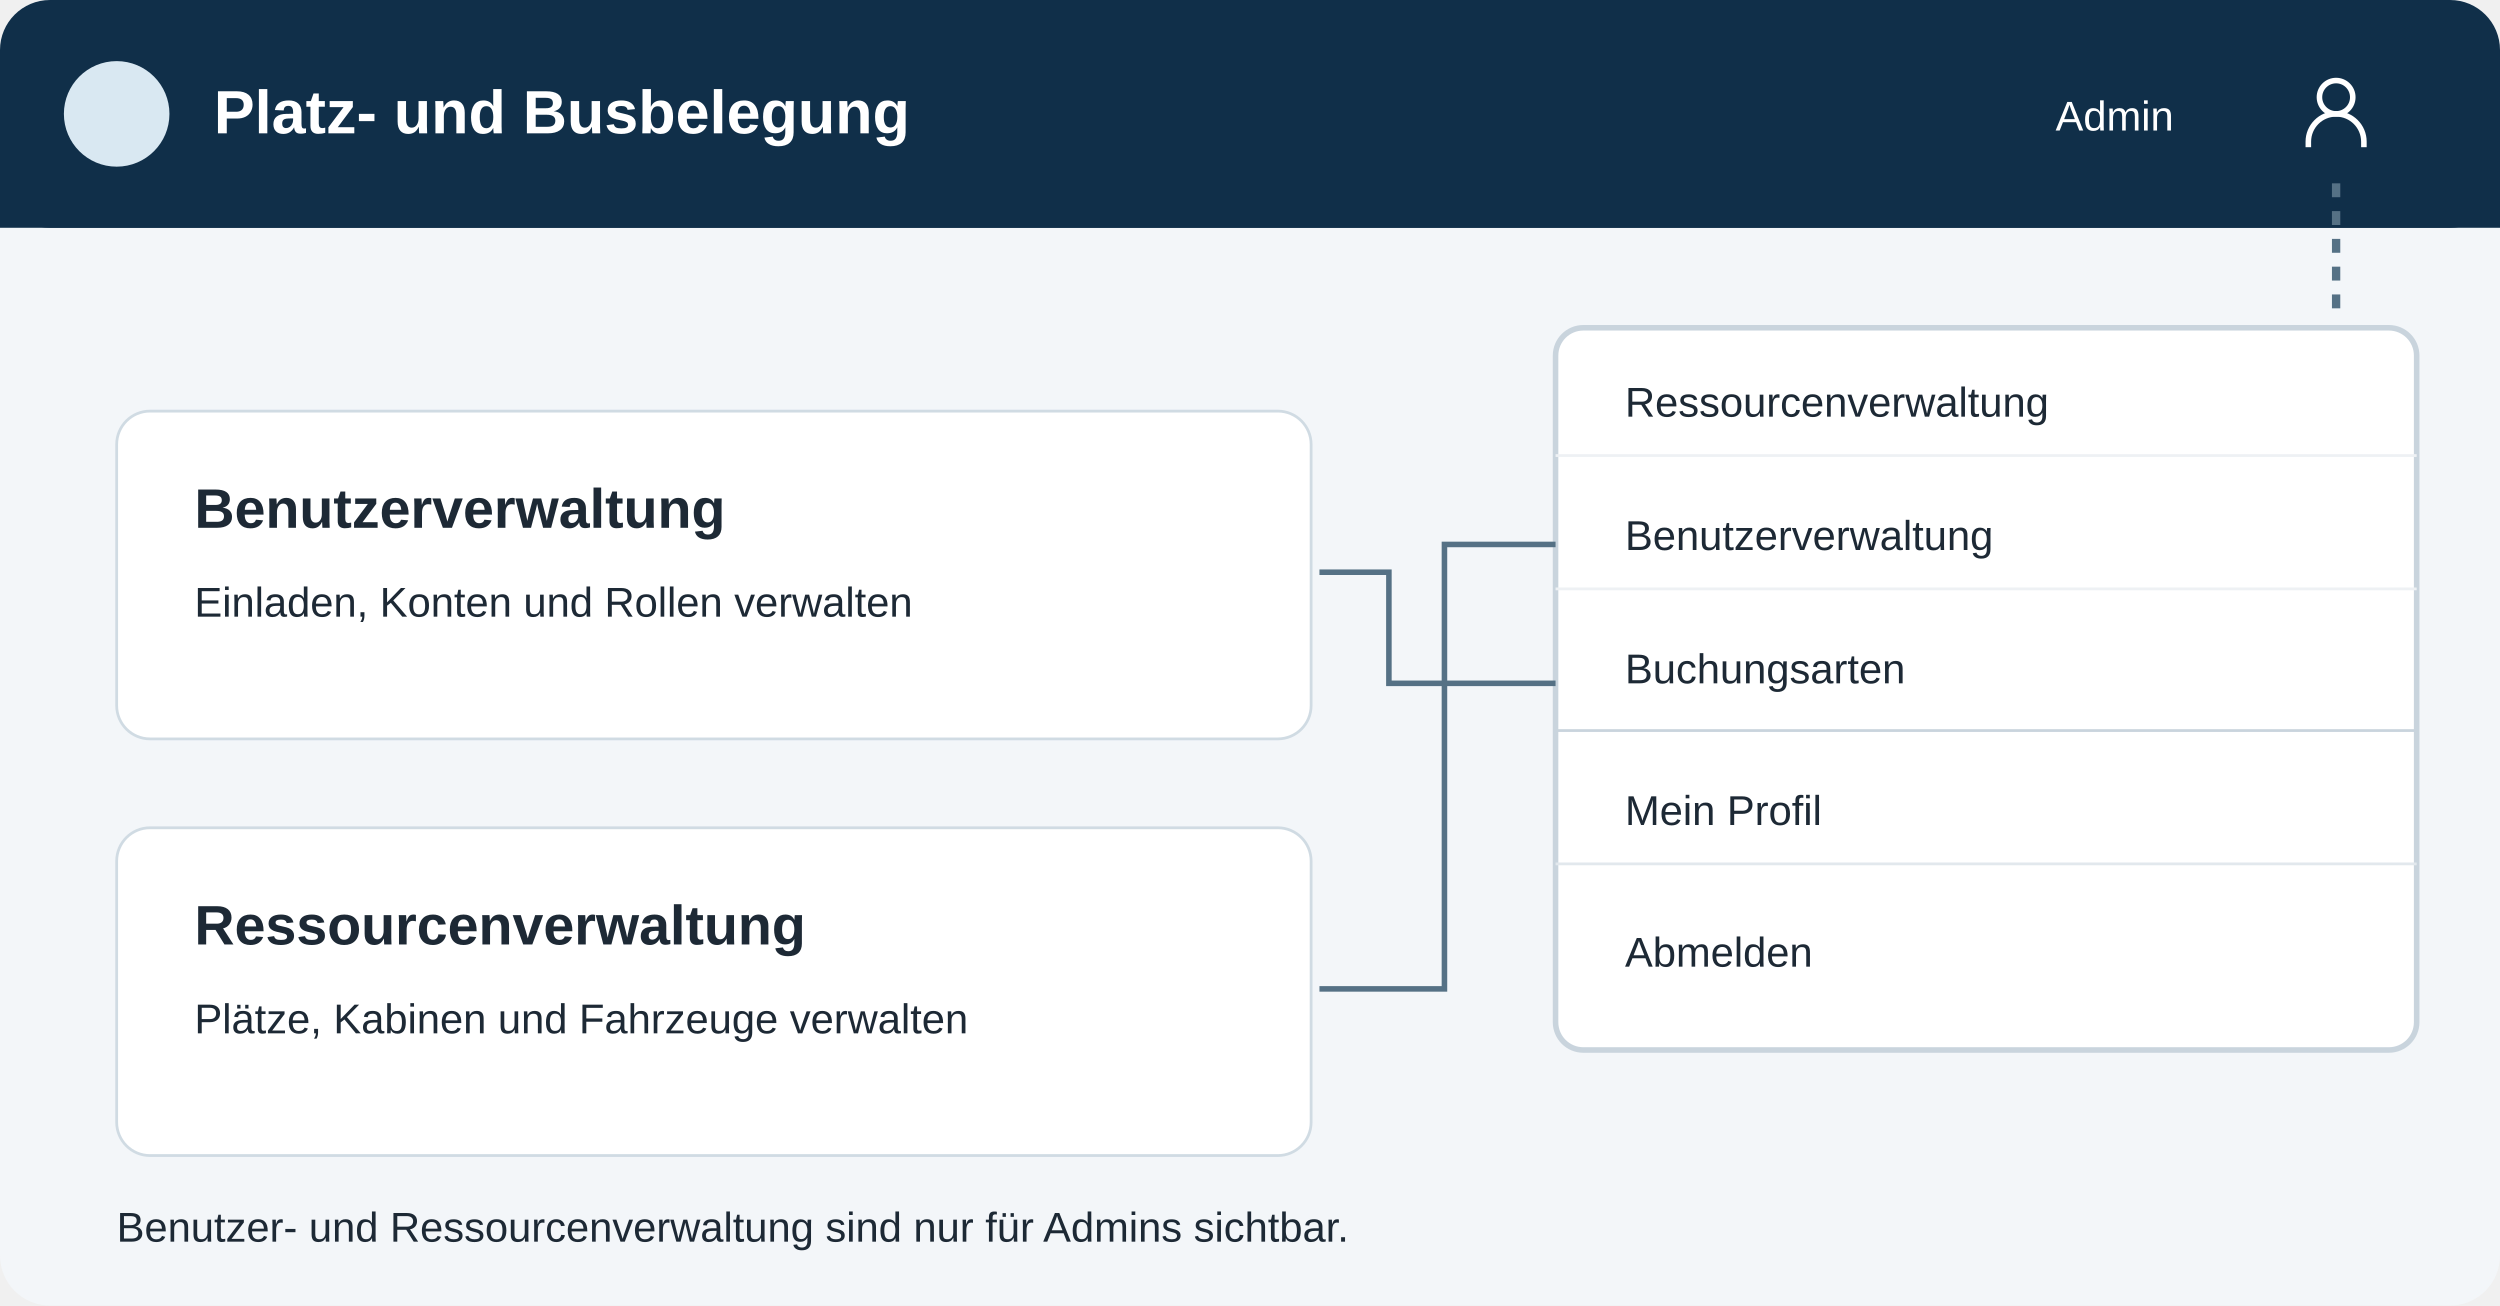
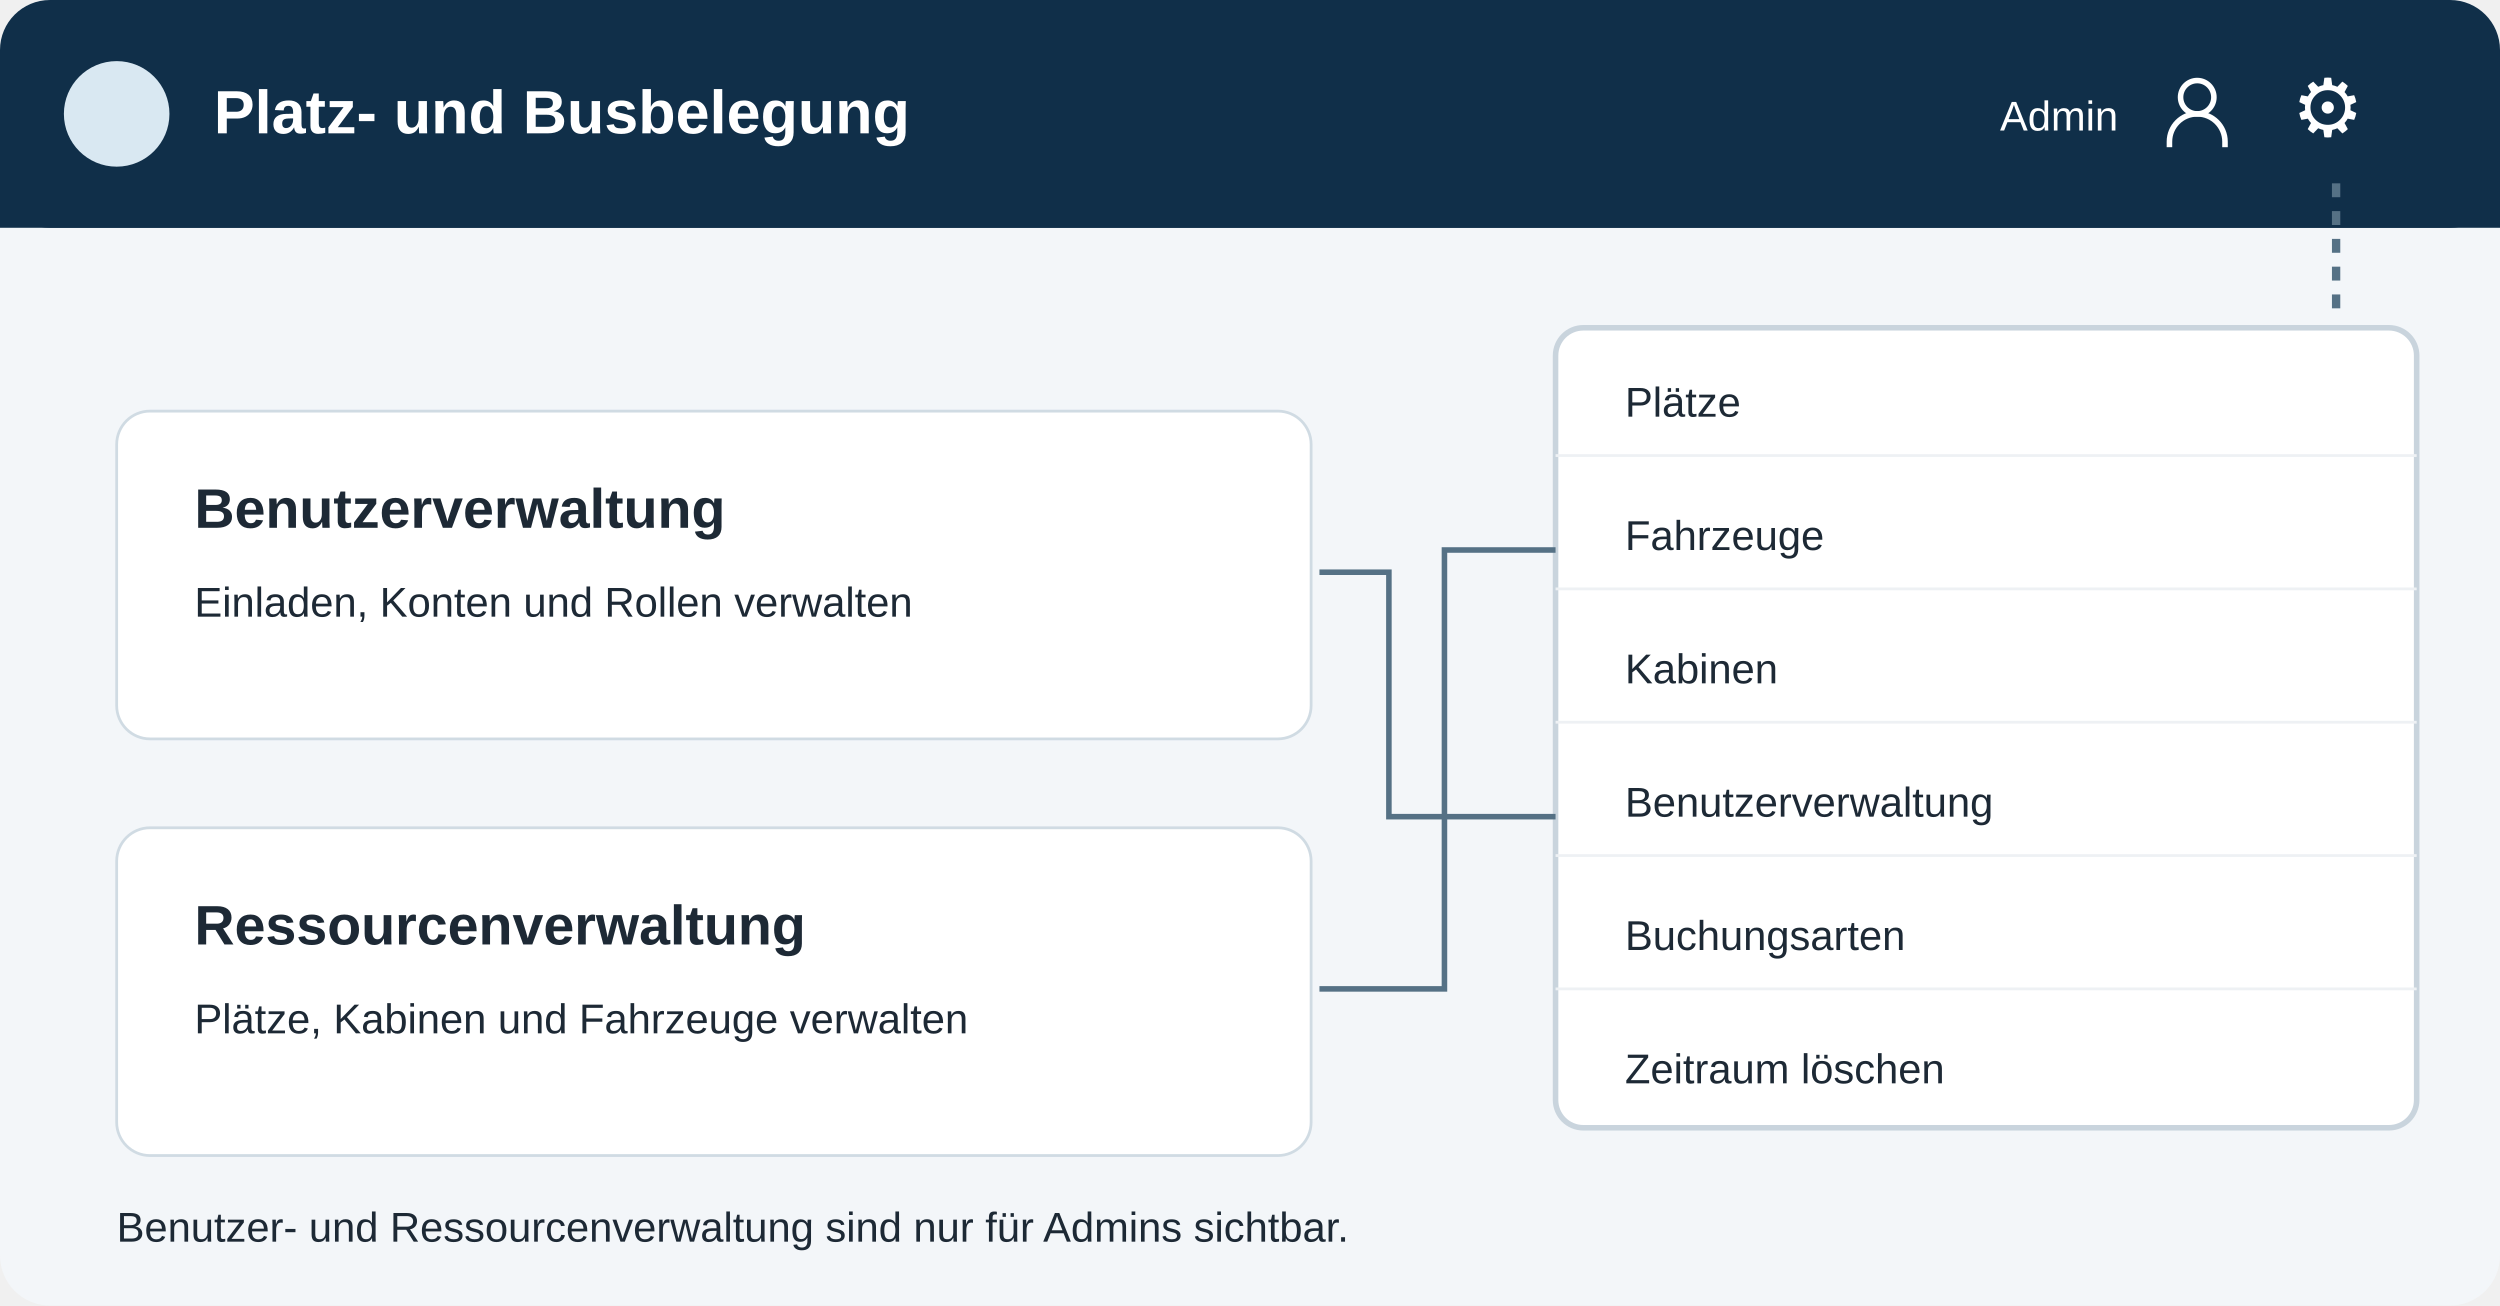
<svg xmlns="http://www.w3.org/2000/svg" viewBox="0 0 900 470" role="img" aria-labelledby="title desc">
  <defs>
    <style>
      text { font-family: Arial, sans-serif; fill: #1d2935; }
      .small { font-size: 15px; }
      .head { font-size: 20px; font-weight: 700; }
      .white { fill: #fff; }
    </style>
  </defs>
  <rect width="900" height="470" rx="18" fill="#f3f6f9" />
  <rect x="0" y="0" width="900" height="82" rx="18" fill="#102f49" />
  <rect x="0" y="64" width="900" height="18" fill="#102f49" />
  <circle cx="42" cy="41" r="19" fill="#d9e8f2" />
  <text x="77" y="48" font-size="22" font-weight="700" class="white">Platz- und Busbelegung</text>
-   <text x="740" y="47" class="small white">Admin</text>
-   <circle cx="841" cy="35" r="6" fill="none" stroke="#fff" stroke-width="2" />
-   <path d="M831 53v-2a10 10 0 0 1 20 0v2" fill="none" stroke="#fff" stroke-width="2" />
+   <text x="720" y="47" class="small white">Admin</text>
+   <circle cx="791" cy="35" r="6" fill="none" stroke="#fff" stroke-width="2" />
+   <path d="M781 53v-2a10 10 0 0 1 20 0v2" fill="none" stroke="#fff" stroke-width="2" />
+   <text x="825" y="49" font-size="29" class="white">⚙</text>
  <path d="M841 66V112" stroke="#557185" stroke-width="3" stroke-dasharray="5 5" />
-   <rect x="560" y="118" width="310" height="260" rx="10" fill="#fff" stroke="#c9d4dd" stroke-width="2" />
-   <text x="585" y="150" class="small">Ressourcenverwaltung</text>
+   <rect x="560" y="118" width="310" height="288" rx="10" fill="#fff" stroke="#c9d4dd" stroke-width="2" />
+   <text x="585" y="150" class="small">Plätze</text>
  <line x1="560" y1="164" x2="870" y2="164" stroke="#eef1f4" />
-   <text x="585" y="198" class="small">Benutzerverwaltung</text>
+   <text x="585" y="198" class="small">Fahrzeuge</text>
  <line x1="560" y1="212" x2="870" y2="212" stroke="#eef1f4" />
-   <text x="585" y="246" class="small">Buchungsarten</text>
-   <line x1="560" y1="263" x2="870" y2="263" stroke="#c9d4dd" />
-   <text x="585" y="297" class="small">Mein Profil</text>
-   <line x1="560" y1="311" x2="870" y2="311" stroke="#e2e8ed" />
-   <text x="585" y="348" class="small">Abmelden</text>
+   <text x="585" y="246" class="small">Kabinen</text>
+   <line x1="560" y1="260" x2="870" y2="260" stroke="#eef1f4" />
+   <text x="585" y="294" class="small">Benutzerverwaltung</text>
+   <line x1="560" y1="308" x2="870" y2="308" stroke="#eef1f4" />
+   <text x="585" y="342" class="small">Buchungsarten</text>
+   <line x1="560" y1="356" x2="870" y2="356" stroke="#eef1f4" />
+   <text x="585" y="390" class="small">Zeitraum löschen</text>
  <rect x="42" y="148" width="430" height="118" rx="12" fill="#fff" stroke="#d0dbe3" />
  <text x="70" y="190" class="head">Benutzerverwaltung</text>
  <text x="70" y="222" class="small">Einladen, Konten und Rollen verwalten</text>
  <rect x="42" y="298" width="430" height="118" rx="12" fill="#fff" stroke="#d0dbe3" />
  <text x="70" y="340" class="head">Ressourcenverwaltung</text>
  <text x="70" y="372" class="small">Plätze, Kabinen und Fahrzeuge verwalten</text>
-   <path d="M560 246H500V206H475" fill="none" stroke="#557185" stroke-width="2" />
-   <path d="M560 196H520V356H475" fill="none" stroke="#557185" stroke-width="2" />
+   <path d="M560 294H500V206H475" fill="none" stroke="#557185" stroke-width="2" />
+   <path d="M560 198H520V356H475" fill="none" stroke="#557185" stroke-width="2" />
  <text x="42" y="447" class="small" fill="#536575">Benutzer- und Ressourcenverwaltung sind nur für Admins sichtbar.</text>
</svg>
